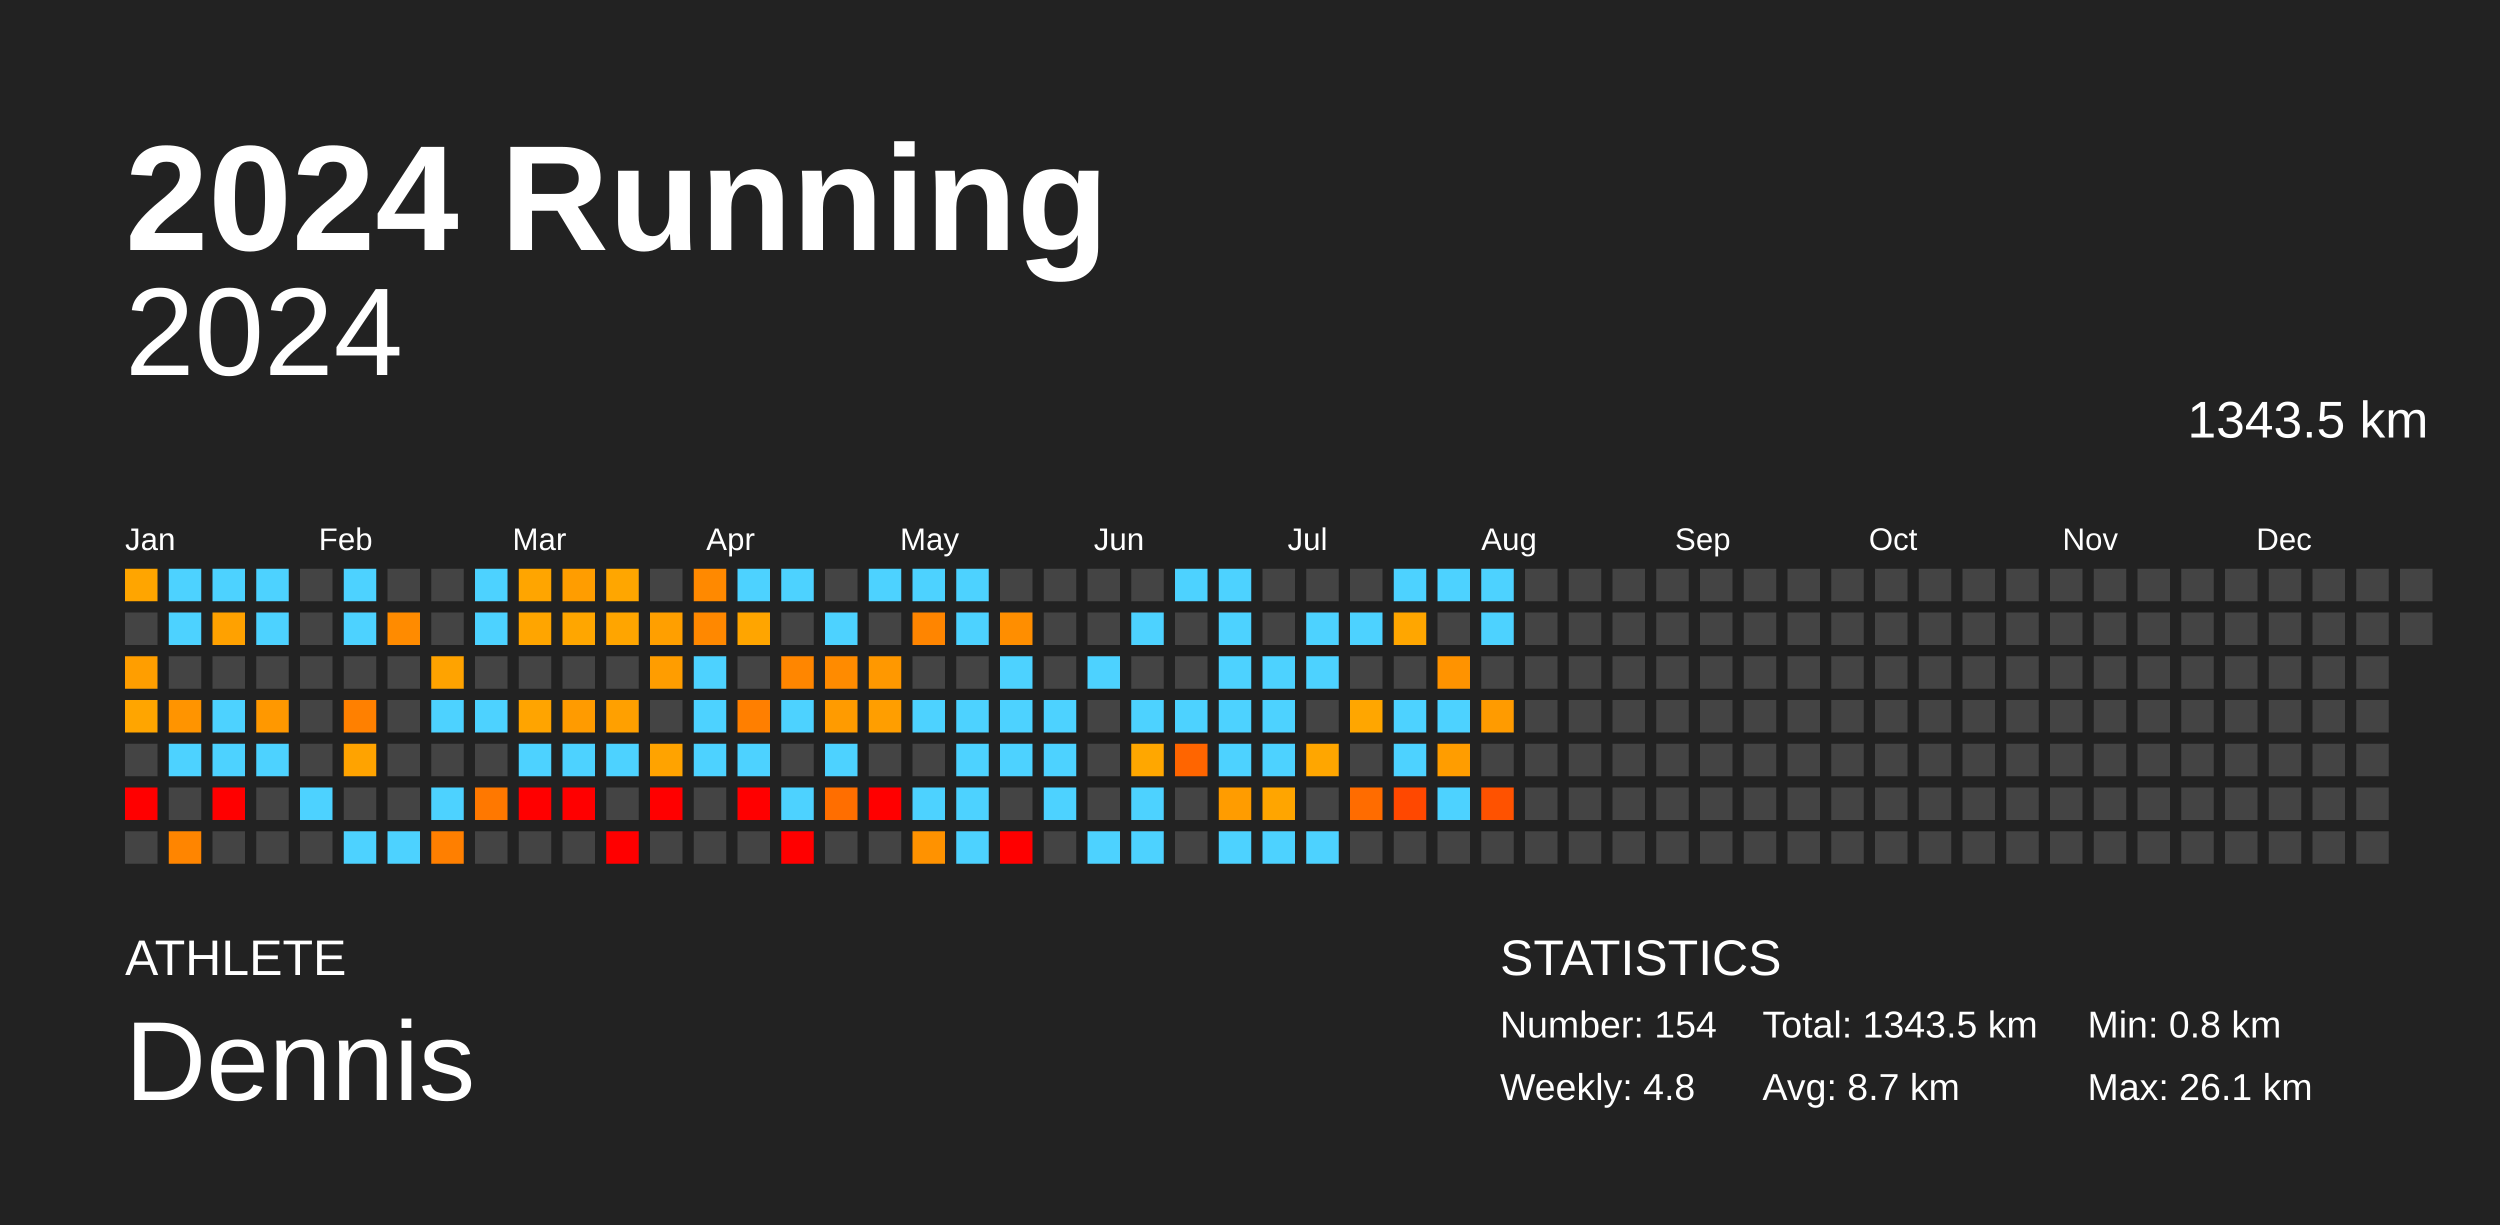
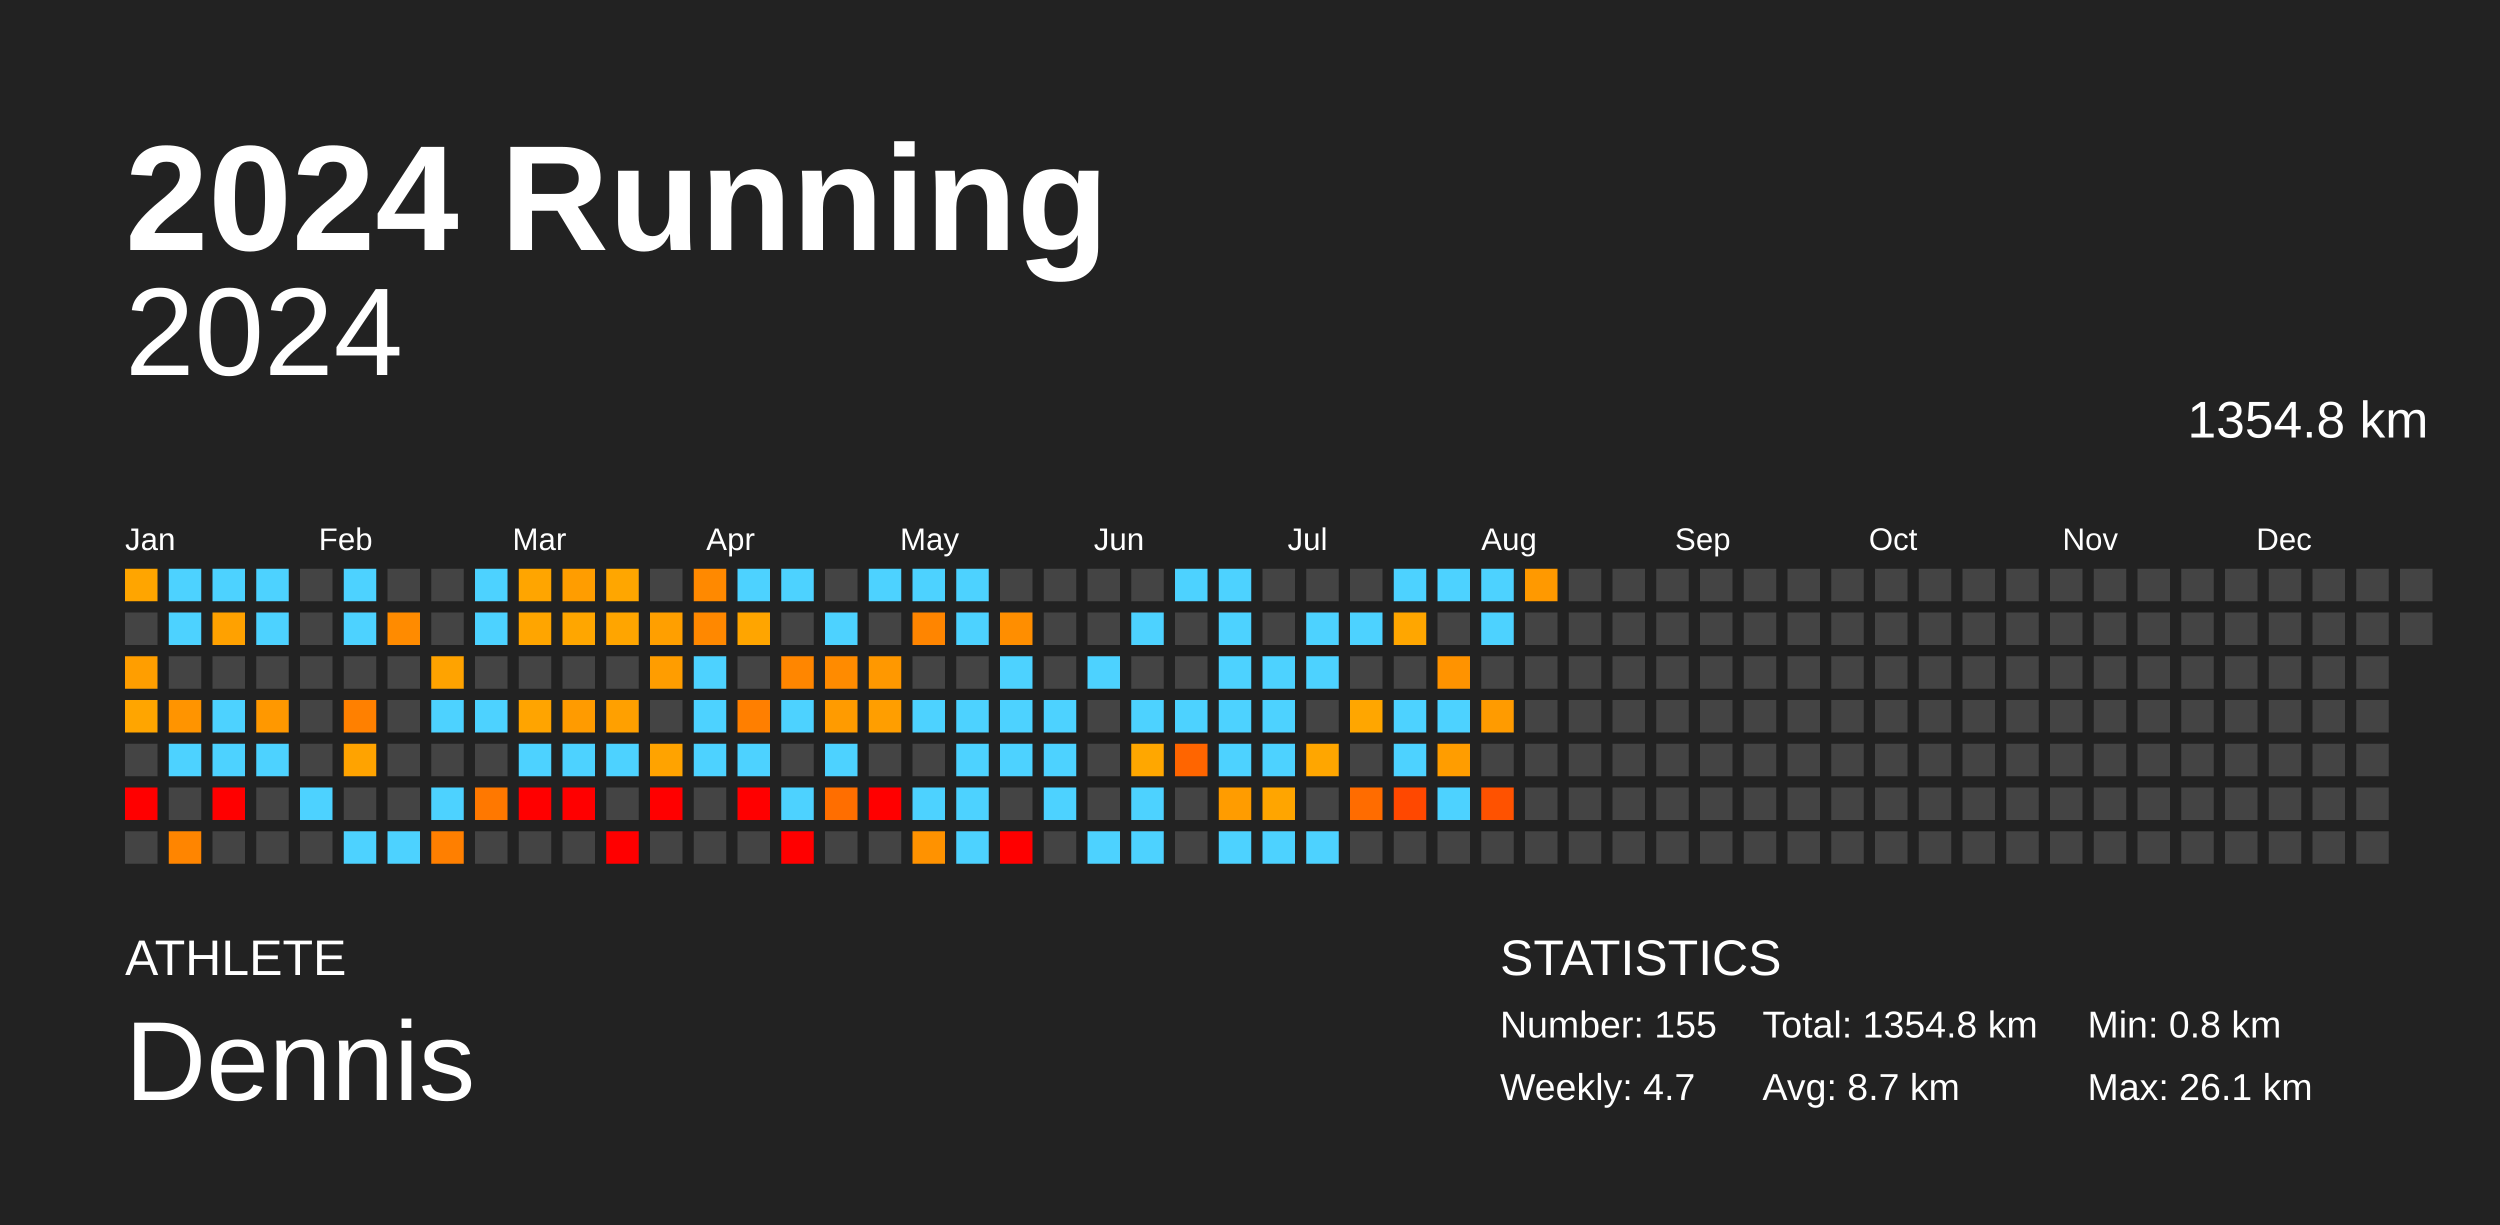
<svg xmlns="http://www.w3.org/2000/svg" baseProfile="full" height="98mm" version="1.1" viewBox="0,0,200,98" width="200mm">
  <defs />
  <rect fill="#222222" height="98" width="200" x="0" y="0" />
  <text fill="#FFFFFF" style="font-size:12px; font-family:Arial; font-weight:bold;" x="10" y="20">2024 Running</text>
  <text fill="#FFFFFF" style="font-size:4px; font-family:Arial" x="10" y="78">ATHLETE</text>
  <text fill="#FFFFFF" style="font-size:9px; font-family:Arial" x="10" y="88">Dennis</text>
  <text fill="#FFFFFF" style="font-size:4px; font-family:Arial" x="120" y="78">STATISTICS</text>
-   <text fill="#FFFFFF" style="font-size:3px; font-family:Arial" x="120" y="83">Number: 154</text>
-   <text fill="#FFFFFF" style="font-size:3px; font-family:Arial" x="120" y="88">Weekly: 4.8</text>
-   <text fill="#FFFFFF" style="font-size:3px; font-family:Arial" x="141" y="83">Total: 1343.5 km</text>
+   <text fill="#FFFFFF" style="font-size:3px; font-family:Arial" x="120" y="83">Number: 155</text>
+   <text fill="#FFFFFF" style="font-size:3px; font-family:Arial" x="120" y="88">Weekly: 4.7</text>
+   <text fill="#FFFFFF" style="font-size:3px; font-family:Arial" x="141" y="83">Total: 1354.8 km</text>
  <text fill="#FFFFFF" style="font-size:3px; font-family:Arial" x="141" y="88">Avg: 8.7 km</text>
  <text fill="#FFFFFF" style="font-size:3px; font-family:Arial" x="167" y="83">Min: 0.8 km</text>
  <text fill="#FFFFFF" style="font-size:3px; font-family:Arial" x="167" y="88">Max: 26.1 km</text>
  <text alignment-baseline="hanging" fill="#FFFFFF" style="font-size:10.0px; font-family:Arial;" x="10" y="30">2024</text>
-   <text alignment-baseline="hanging" fill="#FFFFFF" style="font-size:4.125px; font-family:Arial;" x="175" y="35">1343.5 km</text>
+   <text alignment-baseline="hanging" fill="#FFFFFF" style="font-size:4.125px; font-family:Arial;" x="175" y="35">1354.8 km</text>
  <text fill="#FFFFFF" style="font-size:2.5px; font-family:Arial" x="10.0" y="44">Jan</text>
  <text fill="#FFFFFF" style="font-size:2.5px; font-family:Arial" x="25.5" y="44">Feb</text>
  <text fill="#FFFFFF" style="font-size:2.5px; font-family:Arial" x="41.0" y="44">Mar</text>
  <text fill="#FFFFFF" style="font-size:2.5px; font-family:Arial" x="56.5" y="44">Apr</text>
  <text fill="#FFFFFF" style="font-size:2.5px; font-family:Arial" x="72.0" y="44">May</text>
  <text fill="#FFFFFF" style="font-size:2.5px; font-family:Arial" x="87.5" y="44">Jun</text>
  <text fill="#FFFFFF" style="font-size:2.5px; font-family:Arial" x="103.0" y="44">Jul</text>
  <text fill="#FFFFFF" style="font-size:2.5px; font-family:Arial" x="118.5" y="44">Aug</text>
  <text fill="#FFFFFF" style="font-size:2.5px; font-family:Arial" x="134.0" y="44">Sep</text>
  <text fill="#FFFFFF" style="font-size:2.5px; font-family:Arial" x="149.5" y="44">Oct</text>
  <text fill="#FFFFFF" style="font-size:2.5px; font-family:Arial" x="165.0" y="44">Nov</text>
  <text fill="#FFFFFF" style="font-size:2.5px; font-family:Arial" x="180.5" y="44">Dec</text>
  <rect fill="#ffa500" height="2.6" width="2.6" x="10.0" y="45.5" />
  <rect fill="#444444" height="2.6" width="2.6" x="10.0" y="49.0" />
  <rect fill="#ff9e00" height="2.6" width="2.6" x="10.0" y="52.5" />
  <rect fill="#ffa500" height="2.6" width="2.6" x="10.0" y="56.0" />
  <rect fill="#444444" height="2.6" width="2.6" x="10.0" y="59.5" />
  <rect fill="red" height="2.6" width="2.6" x="10.0" y="63.0" />
  <rect fill="#444444" height="2.6" width="2.6" x="10.0" y="66.5" />
  <rect fill="#4dd2ff" height="2.6" width="2.6" x="13.5" y="45.5" />
  <rect fill="#4dd2ff" height="2.6" width="2.6" x="13.5" y="49.0" />
  <rect fill="#444444" height="2.6" width="2.6" x="13.5" y="52.5" />
  <rect fill="#ff9400" height="2.6" width="2.6" x="13.5" y="56.0" />
  <rect fill="#4dd2ff" height="2.6" width="2.6" x="13.5" y="59.5" />
  <rect fill="#444444" height="2.6" width="2.6" x="13.5" y="63.0" />
  <rect fill="#ff8500" height="2.6" width="2.6" x="13.5" y="66.5" />
  <rect fill="#4dd2ff" height="2.6" width="2.6" x="17.0" y="45.5" />
  <rect fill="#ffa100" height="2.6" width="2.6" x="17.0" y="49.0" />
  <rect fill="#444444" height="2.6" width="2.6" x="17.0" y="52.5" />
  <rect fill="#4dd2ff" height="2.6" width="2.6" x="17.0" y="56.0" />
  <rect fill="#4dd2ff" height="2.6" width="2.6" x="17.0" y="59.5" />
  <rect fill="red" height="2.6" width="2.6" x="17.0" y="63.0" />
  <rect fill="#444444" height="2.6" width="2.6" x="17.0" y="66.5" />
  <rect fill="#4dd2ff" height="2.6" width="2.6" x="20.5" y="45.5" />
  <rect fill="#4dd2ff" height="2.6" width="2.6" x="20.5" y="49.0" />
  <rect fill="#444444" height="2.6" width="2.6" x="20.5" y="52.5" />
  <rect fill="#ff9800" height="2.6" width="2.6" x="20.5" y="56.0" />
  <rect fill="#4dd2ff" height="2.6" width="2.6" x="20.5" y="59.5" />
  <rect fill="#444444" height="2.6" width="2.6" x="20.5" y="63.0" />
  <rect fill="#444444" height="2.6" width="2.6" x="20.5" y="66.5" />
  <rect fill="#444444" height="2.6" width="2.6" x="24.0" y="45.5" />
  <rect fill="#444444" height="2.6" width="2.6" x="24.0" y="49.0" />
  <rect fill="#444444" height="2.6" width="2.6" x="24.0" y="52.5" />
  <rect fill="#444444" height="2.6" width="2.6" x="24.0" y="56.0" />
  <rect fill="#444444" height="2.6" width="2.6" x="24.0" y="59.5" />
  <rect fill="#4dd2ff" height="2.6" width="2.6" x="24.0" y="63.0" />
  <rect fill="#444444" height="2.6" width="2.6" x="24.0" y="66.5" />
  <rect fill="#4dd2ff" height="2.6" width="2.6" x="27.5" y="45.5" />
  <rect fill="#4dd2ff" height="2.6" width="2.6" x="27.5" y="49.0" />
  <rect fill="#444444" height="2.6" width="2.6" x="27.5" y="52.5" />
  <rect fill="#ff8000" height="2.6" width="2.6" x="27.5" y="56.0" />
  <rect fill="#ffa300" height="2.6" width="2.6" x="27.5" y="59.5" />
  <rect fill="#444444" height="2.6" width="2.6" x="27.5" y="63.0" />
  <rect fill="#4dd2ff" height="2.6" width="2.6" x="27.5" y="66.5" />
  <rect fill="#444444" height="2.6" width="2.6" x="31.0" y="45.5" />
  <rect fill="#ff8b00" height="2.6" width="2.6" x="31.0" y="49.0" />
  <rect fill="#444444" height="2.6" width="2.6" x="31.0" y="52.5" />
  <rect fill="#444444" height="2.6" width="2.6" x="31.0" y="56.0" />
  <rect fill="#444444" height="2.6" width="2.6" x="31.0" y="59.5" />
  <rect fill="#444444" height="2.6" width="2.6" x="31.0" y="63.0" />
  <rect fill="#4dd2ff" height="2.6" width="2.6" x="31.0" y="66.5" />
  <rect fill="#444444" height="2.6" width="2.6" x="34.5" y="45.5" />
  <rect fill="#444444" height="2.6" width="2.6" x="34.5" y="49.0" />
  <rect fill="#ffa300" height="2.6" width="2.6" x="34.5" y="52.5" />
  <rect fill="#4dd2ff" height="2.6" width="2.6" x="34.5" y="56.0" />
  <rect fill="#444444" height="2.6" width="2.6" x="34.5" y="59.5" />
  <rect fill="#4dd2ff" height="2.6" width="2.6" x="34.5" y="63.0" />
  <rect fill="#ff7f00" height="2.6" width="2.6" x="34.5" y="66.5" />
  <rect fill="#4dd2ff" height="2.6" width="2.6" x="38.0" y="45.5" />
  <rect fill="#4dd2ff" height="2.6" width="2.6" x="38.0" y="49.0" />
  <rect fill="#444444" height="2.6" width="2.6" x="38.0" y="52.5" />
  <rect fill="#4dd2ff" height="2.6" width="2.6" x="38.0" y="56.0" />
  <rect fill="#444444" height="2.6" width="2.6" x="38.0" y="59.5" />
  <rect fill="#ff7800" height="2.6" width="2.6" x="38.0" y="63.0" />
  <rect fill="#444444" height="2.6" width="2.6" x="38.0" y="66.5" />
  <rect fill="#ffa500" height="2.6" width="2.6" x="41.5" y="45.5" />
  <rect fill="#ffa500" height="2.6" width="2.6" x="41.5" y="49.0" />
  <rect fill="#444444" height="2.6" width="2.6" x="41.5" y="52.5" />
  <rect fill="#ffa400" height="2.6" width="2.6" x="41.5" y="56.0" />
  <rect fill="#4dd2ff" height="2.6" width="2.6" x="41.5" y="59.5" />
  <rect fill="red" height="2.6" width="2.6" x="41.5" y="63.0" />
  <rect fill="#444444" height="2.6" width="2.6" x="41.5" y="66.5" />
  <rect fill="#ff9d00" height="2.6" width="2.6" x="45.0" y="45.5" />
  <rect fill="#ffa600" height="2.6" width="2.6" x="45.0" y="49.0" />
  <rect fill="#444444" height="2.6" width="2.6" x="45.0" y="52.5" />
  <rect fill="#ff9b00" height="2.6" width="2.6" x="45.0" y="56.0" />
  <rect fill="#4dd2ff" height="2.6" width="2.6" x="45.0" y="59.5" />
  <rect fill="red" height="2.6" width="2.6" x="45.0" y="63.0" />
  <rect fill="#444444" height="2.6" width="2.6" x="45.0" y="66.5" />
  <rect fill="#ffa600" height="2.6" width="2.6" x="48.5" y="45.5" />
  <rect fill="#ffa500" height="2.6" width="2.6" x="48.5" y="49.0" />
  <rect fill="#444444" height="2.6" width="2.6" x="48.5" y="52.5" />
  <rect fill="#ffa000" height="2.6" width="2.6" x="48.5" y="56.0" />
  <rect fill="#4dd2ff" height="2.6" width="2.6" x="48.5" y="59.5" />
  <rect fill="#444444" height="2.6" width="2.6" x="48.5" y="63.0" />
  <rect fill="red" height="2.6" width="2.6" x="48.5" y="66.5" />
  <rect fill="#444444" height="2.6" width="2.6" x="52.0" y="45.5" />
  <rect fill="#ff9f00" height="2.6" width="2.6" x="52.0" y="49.0" />
  <rect fill="#ff9d00" height="2.6" width="2.6" x="52.0" y="52.5" />
  <rect fill="#444444" height="2.6" width="2.6" x="52.0" y="56.0" />
  <rect fill="#ffa300" height="2.6" width="2.6" x="52.0" y="59.5" />
  <rect fill="red" height="2.6" width="2.6" x="52.0" y="63.0" />
  <rect fill="#444444" height="2.6" width="2.6" x="52.0" y="66.5" />
  <rect fill="#ff8900" height="2.6" width="2.6" x="55.5" y="45.5" />
  <rect fill="#ff8800" height="2.6" width="2.6" x="55.5" y="49.0" />
  <rect fill="#4dd2ff" height="2.6" width="2.6" x="55.5" y="52.5" />
  <rect fill="#4dd2ff" height="2.6" width="2.6" x="55.5" y="56.0" />
  <rect fill="#4dd2ff" height="2.6" width="2.6" x="55.5" y="59.5" />
  <rect fill="#444444" height="2.6" width="2.6" x="55.5" y="63.0" />
  <rect fill="#444444" height="2.6" width="2.6" x="55.5" y="66.5" />
  <rect fill="#4dd2ff" height="2.6" width="2.6" x="59.0" y="45.5" />
  <rect fill="#ffa500" height="2.6" width="2.6" x="59.0" y="49.0" />
  <rect fill="#444444" height="2.6" width="2.6" x="59.0" y="52.5" />
  <rect fill="#ff7f00" height="2.6" width="2.6" x="59.0" y="56.0" />
  <rect fill="#4dd2ff" height="2.6" width="2.6" x="59.0" y="59.5" />
  <rect fill="red" height="2.6" width="2.6" x="59.0" y="63.0" />
  <rect fill="#444444" height="2.6" width="2.6" x="59.0" y="66.5" />
  <rect fill="#4dd2ff" height="2.6" width="2.6" x="62.5" y="45.5" />
  <rect fill="#444444" height="2.6" width="2.6" x="62.5" y="49.0" />
  <rect fill="#ff8600" height="2.6" width="2.6" x="62.5" y="52.5" />
  <rect fill="#4dd2ff" height="2.6" width="2.6" x="62.5" y="56.0" />
  <rect fill="#444444" height="2.6" width="2.6" x="62.5" y="59.5" />
  <rect fill="#4dd2ff" height="2.6" width="2.6" x="62.5" y="63.0" />
  <rect fill="red" height="2.6" width="2.6" x="62.5" y="66.5" />
  <rect fill="#444444" height="2.6" width="2.6" x="66.0" y="45.5" />
  <rect fill="#4dd2ff" height="2.6" width="2.6" x="66.0" y="49.0" />
  <rect fill="#ff8b00" height="2.6" width="2.6" x="66.0" y="52.5" />
  <rect fill="#ff9b00" height="2.6" width="2.6" x="66.0" y="56.0" />
  <rect fill="#4dd2ff" height="2.6" width="2.6" x="66.0" y="59.5" />
  <rect fill="#ff6e00" height="2.6" width="2.6" x="66.0" y="63.0" />
  <rect fill="#444444" height="2.6" width="2.6" x="66.0" y="66.5" />
  <rect fill="#4dd2ff" height="2.6" width="2.6" x="69.5" y="45.5" />
  <rect fill="#444444" height="2.6" width="2.6" x="69.5" y="49.0" />
  <rect fill="#ff9800" height="2.6" width="2.6" x="69.5" y="52.5" />
  <rect fill="#ff9e00" height="2.6" width="2.6" x="69.5" y="56.0" />
  <rect fill="#444444" height="2.6" width="2.6" x="69.5" y="59.5" />
  <rect fill="red" height="2.6" width="2.6" x="69.5" y="63.0" />
  <rect fill="#444444" height="2.6" width="2.6" x="69.5" y="66.5" />
  <rect fill="#4dd2ff" height="2.6" width="2.6" x="73.0" y="45.5" />
  <rect fill="#ff8500" height="2.6" width="2.6" x="73.0" y="49.0" />
  <rect fill="#444444" height="2.6" width="2.6" x="73.0" y="52.5" />
  <rect fill="#4dd2ff" height="2.6" width="2.6" x="73.0" y="56.0" />
  <rect fill="#444444" height="2.6" width="2.6" x="73.0" y="59.5" />
  <rect fill="#4dd2ff" height="2.6" width="2.6" x="73.0" y="63.0" />
  <rect fill="#ff9200" height="2.6" width="2.6" x="73.0" y="66.5" />
  <rect fill="#4dd2ff" height="2.6" width="2.6" x="76.5" y="45.5" />
  <rect fill="#4dd2ff" height="2.6" width="2.6" x="76.5" y="49.0" />
  <rect fill="#444444" height="2.6" width="2.6" x="76.5" y="52.5" />
  <rect fill="#4dd2ff" height="2.6" width="2.6" x="76.5" y="56.0" />
  <rect fill="#4dd2ff" height="2.6" width="2.6" x="76.5" y="59.5" />
  <rect fill="#4dd2ff" height="2.6" width="2.6" x="76.5" y="63.0" />
  <rect fill="#4dd2ff" height="2.6" width="2.6" x="76.5" y="66.5" />
  <rect fill="#444444" height="2.6" width="2.6" x="80.0" y="45.5" />
  <rect fill="#ff8e00" height="2.6" width="2.6" x="80.0" y="49.0" />
  <rect fill="#4dd2ff" height="2.6" width="2.6" x="80.0" y="52.5" />
  <rect fill="#4dd2ff" height="2.6" width="2.6" x="80.0" y="56.0" />
  <rect fill="#4dd2ff" height="2.6" width="2.6" x="80.0" y="59.5" />
  <rect fill="#444444" height="2.6" width="2.6" x="80.0" y="63.0" />
  <rect fill="red" height="2.6" width="2.6" x="80.0" y="66.5" />
  <rect fill="#444444" height="2.6" width="2.6" x="83.5" y="45.5" />
  <rect fill="#444444" height="2.6" width="2.6" x="83.5" y="49.0" />
  <rect fill="#444444" height="2.6" width="2.6" x="83.5" y="52.5" />
  <rect fill="#4dd2ff" height="2.6" width="2.6" x="83.5" y="56.0" />
  <rect fill="#4dd2ff" height="2.6" width="2.6" x="83.5" y="59.5" />
  <rect fill="#4dd2ff" height="2.6" width="2.6" x="83.5" y="63.0" />
  <rect fill="#444444" height="2.6" width="2.6" x="83.5" y="66.5" />
  <rect fill="#444444" height="2.6" width="2.6" x="87.0" y="45.5" />
  <rect fill="#444444" height="2.6" width="2.6" x="87.0" y="49.0" />
  <rect fill="#4dd2ff" height="2.6" width="2.6" x="87.0" y="52.5" />
  <rect fill="#444444" height="2.6" width="2.6" x="87.0" y="56.0" />
  <rect fill="#444444" height="2.6" width="2.6" x="87.0" y="59.5" />
  <rect fill="#444444" height="2.6" width="2.6" x="87.0" y="63.0" />
  <rect fill="#4dd2ff" height="2.6" width="2.6" x="87.0" y="66.5" />
  <rect fill="#444444" height="2.6" width="2.6" x="90.5" y="45.5" />
  <rect fill="#4dd2ff" height="2.6" width="2.6" x="90.5" y="49.0" />
  <rect fill="#444444" height="2.6" width="2.6" x="90.5" y="52.5" />
  <rect fill="#4dd2ff" height="2.6" width="2.6" x="90.5" y="56.0" />
  <rect fill="#ffa700" height="2.6" width="2.6" x="90.5" y="59.5" />
  <rect fill="#4dd2ff" height="2.6" width="2.6" x="90.5" y="63.0" />
  <rect fill="#4dd2ff" height="2.6" width="2.6" x="90.5" y="66.5" />
  <rect fill="#4dd2ff" height="2.6" width="2.6" x="94.0" y="45.5" />
  <rect fill="#444444" height="2.6" width="2.6" x="94.0" y="49.0" />
  <rect fill="#444444" height="2.6" width="2.6" x="94.0" y="52.5" />
  <rect fill="#4dd2ff" height="2.6" width="2.6" x="94.0" y="56.0" />
  <rect fill="#ff6500" height="2.6" width="2.6" x="94.0" y="59.5" />
  <rect fill="#444444" height="2.6" width="2.6" x="94.0" y="63.0" />
  <rect fill="#444444" height="2.6" width="2.6" x="94.0" y="66.5" />
  <rect fill="#4dd2ff" height="2.6" width="2.6" x="97.5" y="45.5" />
  <rect fill="#4dd2ff" height="2.6" width="2.6" x="97.5" y="49.0" />
  <rect fill="#4dd2ff" height="2.6" width="2.6" x="97.5" y="52.5" />
  <rect fill="#4dd2ff" height="2.6" width="2.6" x="97.5" y="56.0" />
  <rect fill="#4dd2ff" height="2.6" width="2.6" x="97.5" y="59.5" />
  <rect fill="#ff9c00" height="2.6" width="2.6" x="97.5" y="63.0" />
  <rect fill="#4dd2ff" height="2.6" width="2.6" x="97.5" y="66.5" />
  <rect fill="#444444" height="2.6" width="2.6" x="101.0" y="45.5" />
  <rect fill="#444444" height="2.6" width="2.6" x="101.0" y="49.0" />
  <rect fill="#4dd2ff" height="2.6" width="2.6" x="101.0" y="52.5" />
  <rect fill="#4dd2ff" height="2.6" width="2.6" x="101.0" y="56.0" />
  <rect fill="#4dd2ff" height="2.6" width="2.6" x="101.0" y="59.5" />
  <rect fill="#ffa500" height="2.6" width="2.6" x="101.0" y="63.0" />
  <rect fill="#4dd2ff" height="2.6" width="2.6" x="101.0" y="66.5" />
  <rect fill="#444444" height="2.6" width="2.6" x="104.5" y="45.5" />
  <rect fill="#4dd2ff" height="2.6" width="2.6" x="104.5" y="49.0" />
  <rect fill="#4dd2ff" height="2.6" width="2.6" x="104.5" y="52.5" />
  <rect fill="#444444" height="2.6" width="2.6" x="104.5" y="56.0" />
  <rect fill="#ffa600" height="2.6" width="2.6" x="104.5" y="59.5" />
  <rect fill="#444444" height="2.6" width="2.6" x="104.5" y="63.0" />
  <rect fill="#4dd2ff" height="2.6" width="2.6" x="104.5" y="66.5" />
  <rect fill="#444444" height="2.6" width="2.6" x="108.0" y="45.5" />
  <rect fill="#4dd2ff" height="2.6" width="2.6" x="108.0" y="49.0" />
  <rect fill="#444444" height="2.6" width="2.6" x="108.0" y="52.5" />
  <rect fill="#ffa600" height="2.6" width="2.6" x="108.0" y="56.0" />
  <rect fill="#444444" height="2.6" width="2.6" x="108.0" y="59.5" />
  <rect fill="#ff6c00" height="2.6" width="2.6" x="108.0" y="63.0" />
  <rect fill="#444444" height="2.6" width="2.6" x="108.0" y="66.5" />
  <rect fill="#4dd2ff" height="2.6" width="2.6" x="111.5" y="45.5" />
  <rect fill="#ffa600" height="2.6" width="2.6" x="111.5" y="49.0" />
  <rect fill="#444444" height="2.6" width="2.6" x="111.5" y="52.5" />
  <rect fill="#4dd2ff" height="2.6" width="2.6" x="111.5" y="56.0" />
  <rect fill="#4dd2ff" height="2.6" width="2.6" x="111.5" y="59.5" />
  <rect fill="#ff4800" height="2.6" width="2.6" x="111.5" y="63.0" />
  <rect fill="#444444" height="2.6" width="2.6" x="111.5" y="66.5" />
  <rect fill="#4dd2ff" height="2.6" width="2.6" x="115.0" y="45.5" />
  <rect fill="#444444" height="2.6" width="2.6" x="115.0" y="49.0" />
  <rect fill="#ff9300" height="2.6" width="2.6" x="115.0" y="52.5" />
  <rect fill="#4dd2ff" height="2.6" width="2.6" x="115.0" y="56.0" />
  <rect fill="#ff9d00" height="2.6" width="2.6" x="115.0" y="59.5" />
  <rect fill="#4dd2ff" height="2.6" width="2.6" x="115.0" y="63.0" />
  <rect fill="#444444" height="2.6" width="2.6" x="115.0" y="66.5" />
  <rect fill="#4dd2ff" height="2.6" width="2.6" x="118.5" y="45.5" />
  <rect fill="#4dd2ff" height="2.6" width="2.6" x="118.5" y="49.0" />
  <rect fill="#444444" height="2.6" width="2.6" x="118.5" y="52.5" />
  <rect fill="#ff9b00" height="2.6" width="2.6" x="118.5" y="56.0" />
  <rect fill="#444444" height="2.6" width="2.6" x="118.5" y="59.5" />
  <rect fill="#ff5200" height="2.6" width="2.6" x="118.5" y="63.0" />
  <rect fill="#444444" height="2.6" width="2.6" x="118.5" y="66.5" />
-   <rect fill="#444444" height="2.6" width="2.6" x="122.0" y="45.5" />
+   <rect fill="#ff9900" height="2.6" width="2.6" x="122.0" y="45.5" />
  <rect fill="#444444" height="2.6" width="2.6" x="122.0" y="49.0" />
  <rect fill="#444444" height="2.6" width="2.6" x="122.0" y="52.5" />
  <rect fill="#444444" height="2.6" width="2.6" x="122.0" y="56.0" />
  <rect fill="#444444" height="2.6" width="2.6" x="122.0" y="59.5" />
  <rect fill="#444444" height="2.6" width="2.6" x="122.0" y="63.0" />
  <rect fill="#444444" height="2.6" width="2.6" x="122.0" y="66.5" />
  <rect fill="#444444" height="2.6" width="2.6" x="125.5" y="45.5" />
  <rect fill="#444444" height="2.6" width="2.6" x="125.5" y="49.0" />
  <rect fill="#444444" height="2.6" width="2.6" x="125.5" y="52.5" />
  <rect fill="#444444" height="2.6" width="2.6" x="125.5" y="56.0" />
  <rect fill="#444444" height="2.6" width="2.6" x="125.5" y="59.5" />
  <rect fill="#444444" height="2.6" width="2.6" x="125.5" y="63.0" />
  <rect fill="#444444" height="2.6" width="2.6" x="125.5" y="66.5" />
  <rect fill="#444444" height="2.6" width="2.6" x="129.0" y="45.5" />
  <rect fill="#444444" height="2.6" width="2.6" x="129.0" y="49.0" />
  <rect fill="#444444" height="2.6" width="2.6" x="129.0" y="52.5" />
  <rect fill="#444444" height="2.6" width="2.6" x="129.0" y="56.0" />
  <rect fill="#444444" height="2.6" width="2.6" x="129.0" y="59.5" />
  <rect fill="#444444" height="2.6" width="2.6" x="129.0" y="63.0" />
  <rect fill="#444444" height="2.6" width="2.6" x="129.0" y="66.5" />
  <rect fill="#444444" height="2.6" width="2.6" x="132.5" y="45.5" />
  <rect fill="#444444" height="2.6" width="2.6" x="132.5" y="49.0" />
  <rect fill="#444444" height="2.6" width="2.6" x="132.5" y="52.5" />
  <rect fill="#444444" height="2.6" width="2.6" x="132.5" y="56.0" />
  <rect fill="#444444" height="2.6" width="2.6" x="132.5" y="59.5" />
  <rect fill="#444444" height="2.6" width="2.6" x="132.5" y="63.0" />
  <rect fill="#444444" height="2.6" width="2.6" x="132.5" y="66.5" />
  <rect fill="#444444" height="2.6" width="2.6" x="136.0" y="45.5" />
  <rect fill="#444444" height="2.6" width="2.6" x="136.0" y="49.0" />
  <rect fill="#444444" height="2.6" width="2.6" x="136.0" y="52.5" />
  <rect fill="#444444" height="2.6" width="2.6" x="136.0" y="56.0" />
  <rect fill="#444444" height="2.6" width="2.6" x="136.0" y="59.5" />
  <rect fill="#444444" height="2.6" width="2.6" x="136.0" y="63.0" />
  <rect fill="#444444" height="2.6" width="2.6" x="136.0" y="66.5" />
  <rect fill="#444444" height="2.6" width="2.6" x="139.5" y="45.5" />
  <rect fill="#444444" height="2.6" width="2.6" x="139.5" y="49.0" />
  <rect fill="#444444" height="2.6" width="2.6" x="139.5" y="52.5" />
  <rect fill="#444444" height="2.6" width="2.6" x="139.5" y="56.0" />
  <rect fill="#444444" height="2.6" width="2.6" x="139.5" y="59.5" />
  <rect fill="#444444" height="2.6" width="2.6" x="139.5" y="63.0" />
  <rect fill="#444444" height="2.6" width="2.6" x="139.5" y="66.5" />
  <rect fill="#444444" height="2.6" width="2.6" x="143.0" y="45.5" />
  <rect fill="#444444" height="2.6" width="2.6" x="143.0" y="49.0" />
  <rect fill="#444444" height="2.6" width="2.6" x="143.0" y="52.5" />
  <rect fill="#444444" height="2.6" width="2.6" x="143.0" y="56.0" />
  <rect fill="#444444" height="2.6" width="2.6" x="143.0" y="59.5" />
  <rect fill="#444444" height="2.6" width="2.6" x="143.0" y="63.0" />
  <rect fill="#444444" height="2.6" width="2.6" x="143.0" y="66.5" />
  <rect fill="#444444" height="2.6" width="2.6" x="146.5" y="45.5" />
  <rect fill="#444444" height="2.6" width="2.6" x="146.5" y="49.0" />
  <rect fill="#444444" height="2.6" width="2.6" x="146.5" y="52.5" />
  <rect fill="#444444" height="2.6" width="2.6" x="146.5" y="56.0" />
  <rect fill="#444444" height="2.6" width="2.6" x="146.5" y="59.5" />
  <rect fill="#444444" height="2.6" width="2.6" x="146.5" y="63.0" />
  <rect fill="#444444" height="2.6" width="2.6" x="146.5" y="66.5" />
  <rect fill="#444444" height="2.6" width="2.6" x="150.0" y="45.5" />
  <rect fill="#444444" height="2.6" width="2.6" x="150.0" y="49.0" />
  <rect fill="#444444" height="2.6" width="2.6" x="150.0" y="52.5" />
  <rect fill="#444444" height="2.6" width="2.6" x="150.0" y="56.0" />
  <rect fill="#444444" height="2.6" width="2.6" x="150.0" y="59.5" />
  <rect fill="#444444" height="2.6" width="2.6" x="150.0" y="63.0" />
  <rect fill="#444444" height="2.6" width="2.6" x="150.0" y="66.5" />
  <rect fill="#444444" height="2.6" width="2.6" x="153.5" y="45.5" />
  <rect fill="#444444" height="2.6" width="2.6" x="153.5" y="49.0" />
  <rect fill="#444444" height="2.6" width="2.6" x="153.5" y="52.5" />
  <rect fill="#444444" height="2.6" width="2.6" x="153.5" y="56.0" />
  <rect fill="#444444" height="2.6" width="2.6" x="153.5" y="59.5" />
  <rect fill="#444444" height="2.6" width="2.6" x="153.5" y="63.0" />
  <rect fill="#444444" height="2.6" width="2.6" x="153.5" y="66.5" />
  <rect fill="#444444" height="2.6" width="2.6" x="157.0" y="45.5" />
  <rect fill="#444444" height="2.6" width="2.6" x="157.0" y="49.0" />
  <rect fill="#444444" height="2.6" width="2.6" x="157.0" y="52.5" />
  <rect fill="#444444" height="2.6" width="2.6" x="157.0" y="56.0" />
  <rect fill="#444444" height="2.6" width="2.6" x="157.0" y="59.5" />
  <rect fill="#444444" height="2.6" width="2.6" x="157.0" y="63.0" />
  <rect fill="#444444" height="2.6" width="2.6" x="157.0" y="66.5" />
  <rect fill="#444444" height="2.6" width="2.6" x="160.5" y="45.5" />
  <rect fill="#444444" height="2.6" width="2.6" x="160.5" y="49.0" />
  <rect fill="#444444" height="2.6" width="2.6" x="160.5" y="52.5" />
  <rect fill="#444444" height="2.6" width="2.6" x="160.5" y="56.0" />
  <rect fill="#444444" height="2.6" width="2.6" x="160.5" y="59.5" />
  <rect fill="#444444" height="2.6" width="2.6" x="160.5" y="63.0" />
  <rect fill="#444444" height="2.6" width="2.6" x="160.5" y="66.5" />
  <rect fill="#444444" height="2.6" width="2.6" x="164.0" y="45.5" />
  <rect fill="#444444" height="2.6" width="2.6" x="164.0" y="49.0" />
  <rect fill="#444444" height="2.6" width="2.6" x="164.0" y="52.5" />
  <rect fill="#444444" height="2.6" width="2.6" x="164.0" y="56.0" />
  <rect fill="#444444" height="2.6" width="2.6" x="164.0" y="59.5" />
  <rect fill="#444444" height="2.6" width="2.6" x="164.0" y="63.0" />
  <rect fill="#444444" height="2.6" width="2.6" x="164.0" y="66.5" />
  <rect fill="#444444" height="2.6" width="2.6" x="167.5" y="45.5" />
  <rect fill="#444444" height="2.6" width="2.6" x="167.5" y="49.0" />
  <rect fill="#444444" height="2.6" width="2.6" x="167.5" y="52.5" />
  <rect fill="#444444" height="2.6" width="2.6" x="167.5" y="56.0" />
  <rect fill="#444444" height="2.6" width="2.6" x="167.5" y="59.5" />
  <rect fill="#444444" height="2.6" width="2.6" x="167.5" y="63.0" />
  <rect fill="#444444" height="2.6" width="2.6" x="167.5" y="66.5" />
  <rect fill="#444444" height="2.6" width="2.6" x="171.0" y="45.5" />
  <rect fill="#444444" height="2.6" width="2.6" x="171.0" y="49.0" />
  <rect fill="#444444" height="2.6" width="2.6" x="171.0" y="52.5" />
  <rect fill="#444444" height="2.6" width="2.6" x="171.0" y="56.0" />
  <rect fill="#444444" height="2.6" width="2.6" x="171.0" y="59.5" />
  <rect fill="#444444" height="2.6" width="2.6" x="171.0" y="63.0" />
  <rect fill="#444444" height="2.6" width="2.6" x="171.0" y="66.5" />
  <rect fill="#444444" height="2.6" width="2.6" x="174.5" y="45.5" />
  <rect fill="#444444" height="2.6" width="2.6" x="174.5" y="49.0" />
  <rect fill="#444444" height="2.6" width="2.6" x="174.5" y="52.5" />
  <rect fill="#444444" height="2.6" width="2.6" x="174.5" y="56.0" />
  <rect fill="#444444" height="2.6" width="2.6" x="174.5" y="59.5" />
  <rect fill="#444444" height="2.6" width="2.6" x="174.5" y="63.0" />
  <rect fill="#444444" height="2.6" width="2.6" x="174.5" y="66.5" />
  <rect fill="#444444" height="2.6" width="2.6" x="178.0" y="45.5" />
  <rect fill="#444444" height="2.6" width="2.6" x="178.0" y="49.0" />
  <rect fill="#444444" height="2.6" width="2.6" x="178.0" y="52.5" />
  <rect fill="#444444" height="2.6" width="2.6" x="178.0" y="56.0" />
  <rect fill="#444444" height="2.6" width="2.6" x="178.0" y="59.5" />
  <rect fill="#444444" height="2.6" width="2.6" x="178.0" y="63.0" />
  <rect fill="#444444" height="2.6" width="2.6" x="178.0" y="66.5" />
  <rect fill="#444444" height="2.6" width="2.6" x="181.5" y="45.5" />
  <rect fill="#444444" height="2.6" width="2.6" x="181.5" y="49.0" />
  <rect fill="#444444" height="2.6" width="2.6" x="181.5" y="52.5" />
  <rect fill="#444444" height="2.6" width="2.6" x="181.5" y="56.0" />
  <rect fill="#444444" height="2.6" width="2.6" x="181.5" y="59.5" />
  <rect fill="#444444" height="2.6" width="2.6" x="181.5" y="63.0" />
  <rect fill="#444444" height="2.6" width="2.6" x="181.5" y="66.5" />
  <rect fill="#444444" height="2.6" width="2.6" x="185.0" y="45.5" />
  <rect fill="#444444" height="2.6" width="2.6" x="185.0" y="49.0" />
  <rect fill="#444444" height="2.6" width="2.6" x="185.0" y="52.5" />
  <rect fill="#444444" height="2.6" width="2.6" x="185.0" y="56.0" />
  <rect fill="#444444" height="2.6" width="2.6" x="185.0" y="59.5" />
  <rect fill="#444444" height="2.6" width="2.6" x="185.0" y="63.0" />
  <rect fill="#444444" height="2.6" width="2.6" x="185.0" y="66.5" />
  <rect fill="#444444" height="2.6" width="2.6" x="188.5" y="45.5" />
  <rect fill="#444444" height="2.6" width="2.6" x="188.5" y="49.0" />
  <rect fill="#444444" height="2.6" width="2.6" x="188.5" y="52.5" />
  <rect fill="#444444" height="2.6" width="2.6" x="188.5" y="56.0" />
  <rect fill="#444444" height="2.6" width="2.6" x="188.5" y="59.5" />
  <rect fill="#444444" height="2.6" width="2.6" x="188.5" y="63.0" />
  <rect fill="#444444" height="2.6" width="2.6" x="188.5" y="66.5" />
  <rect fill="#444444" height="2.6" width="2.6" x="192.0" y="45.5" />
  <rect fill="#444444" height="2.6" width="2.6" x="192.0" y="49.0" />
</svg>
